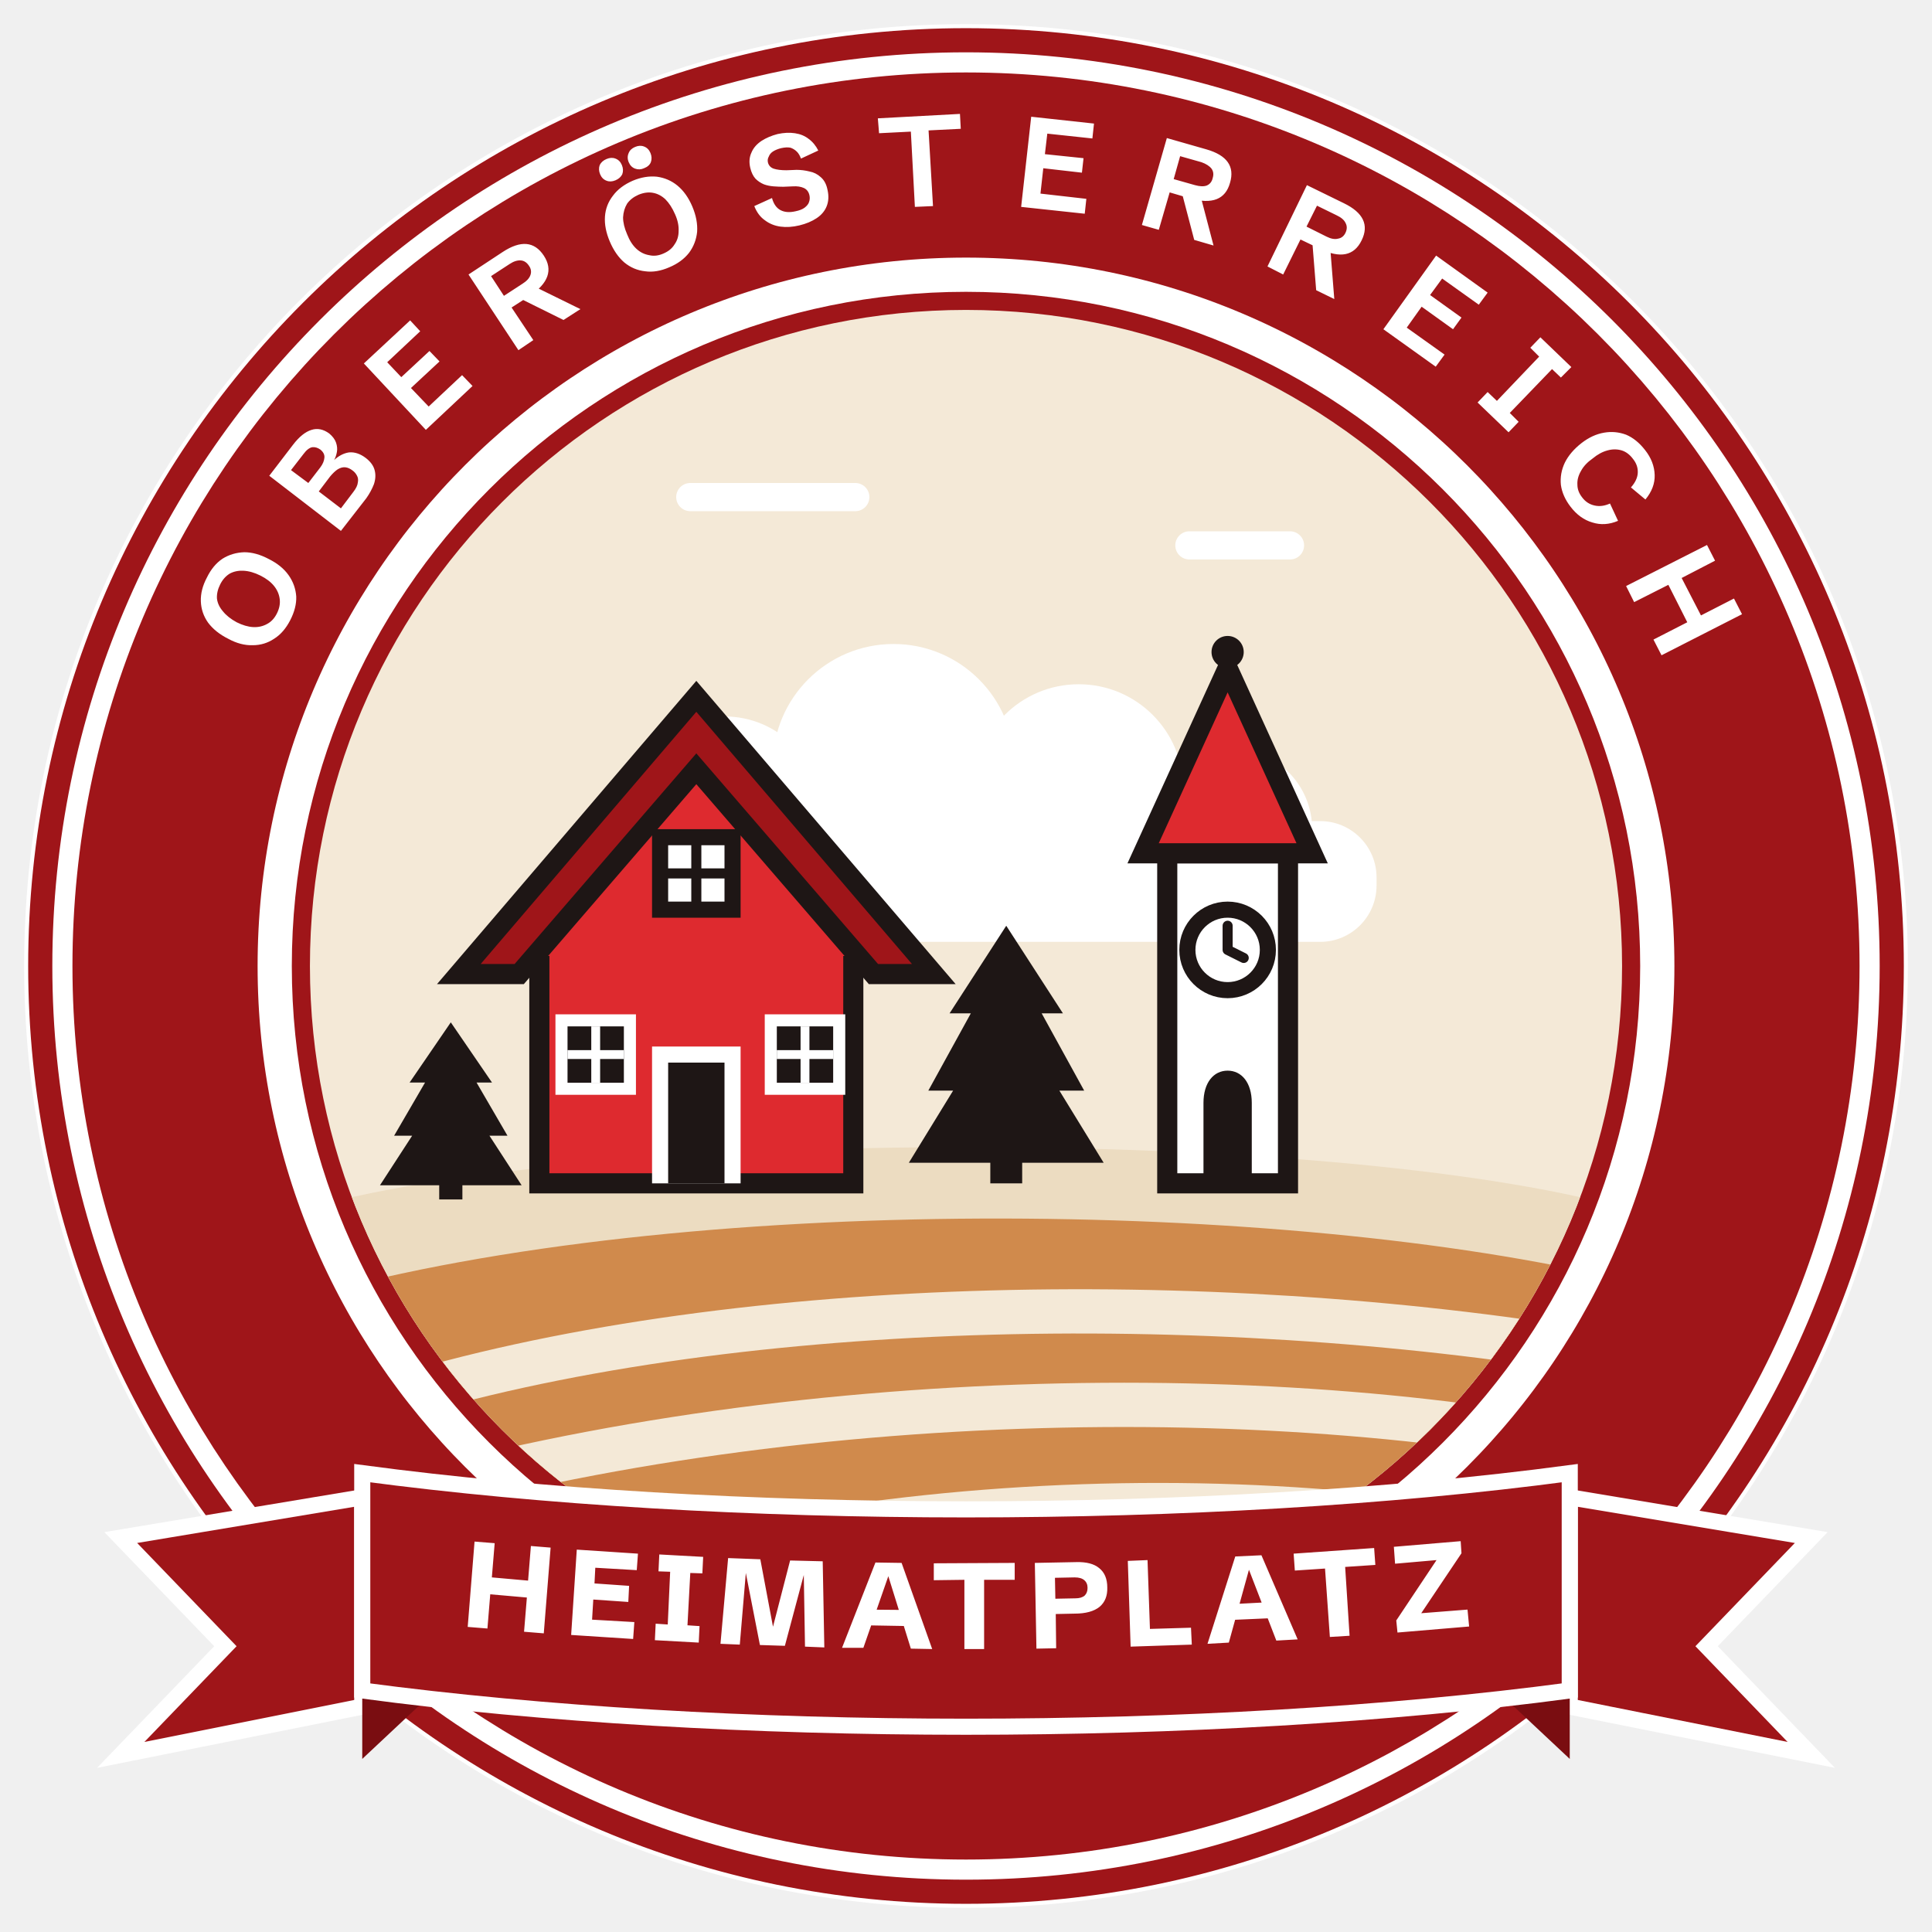
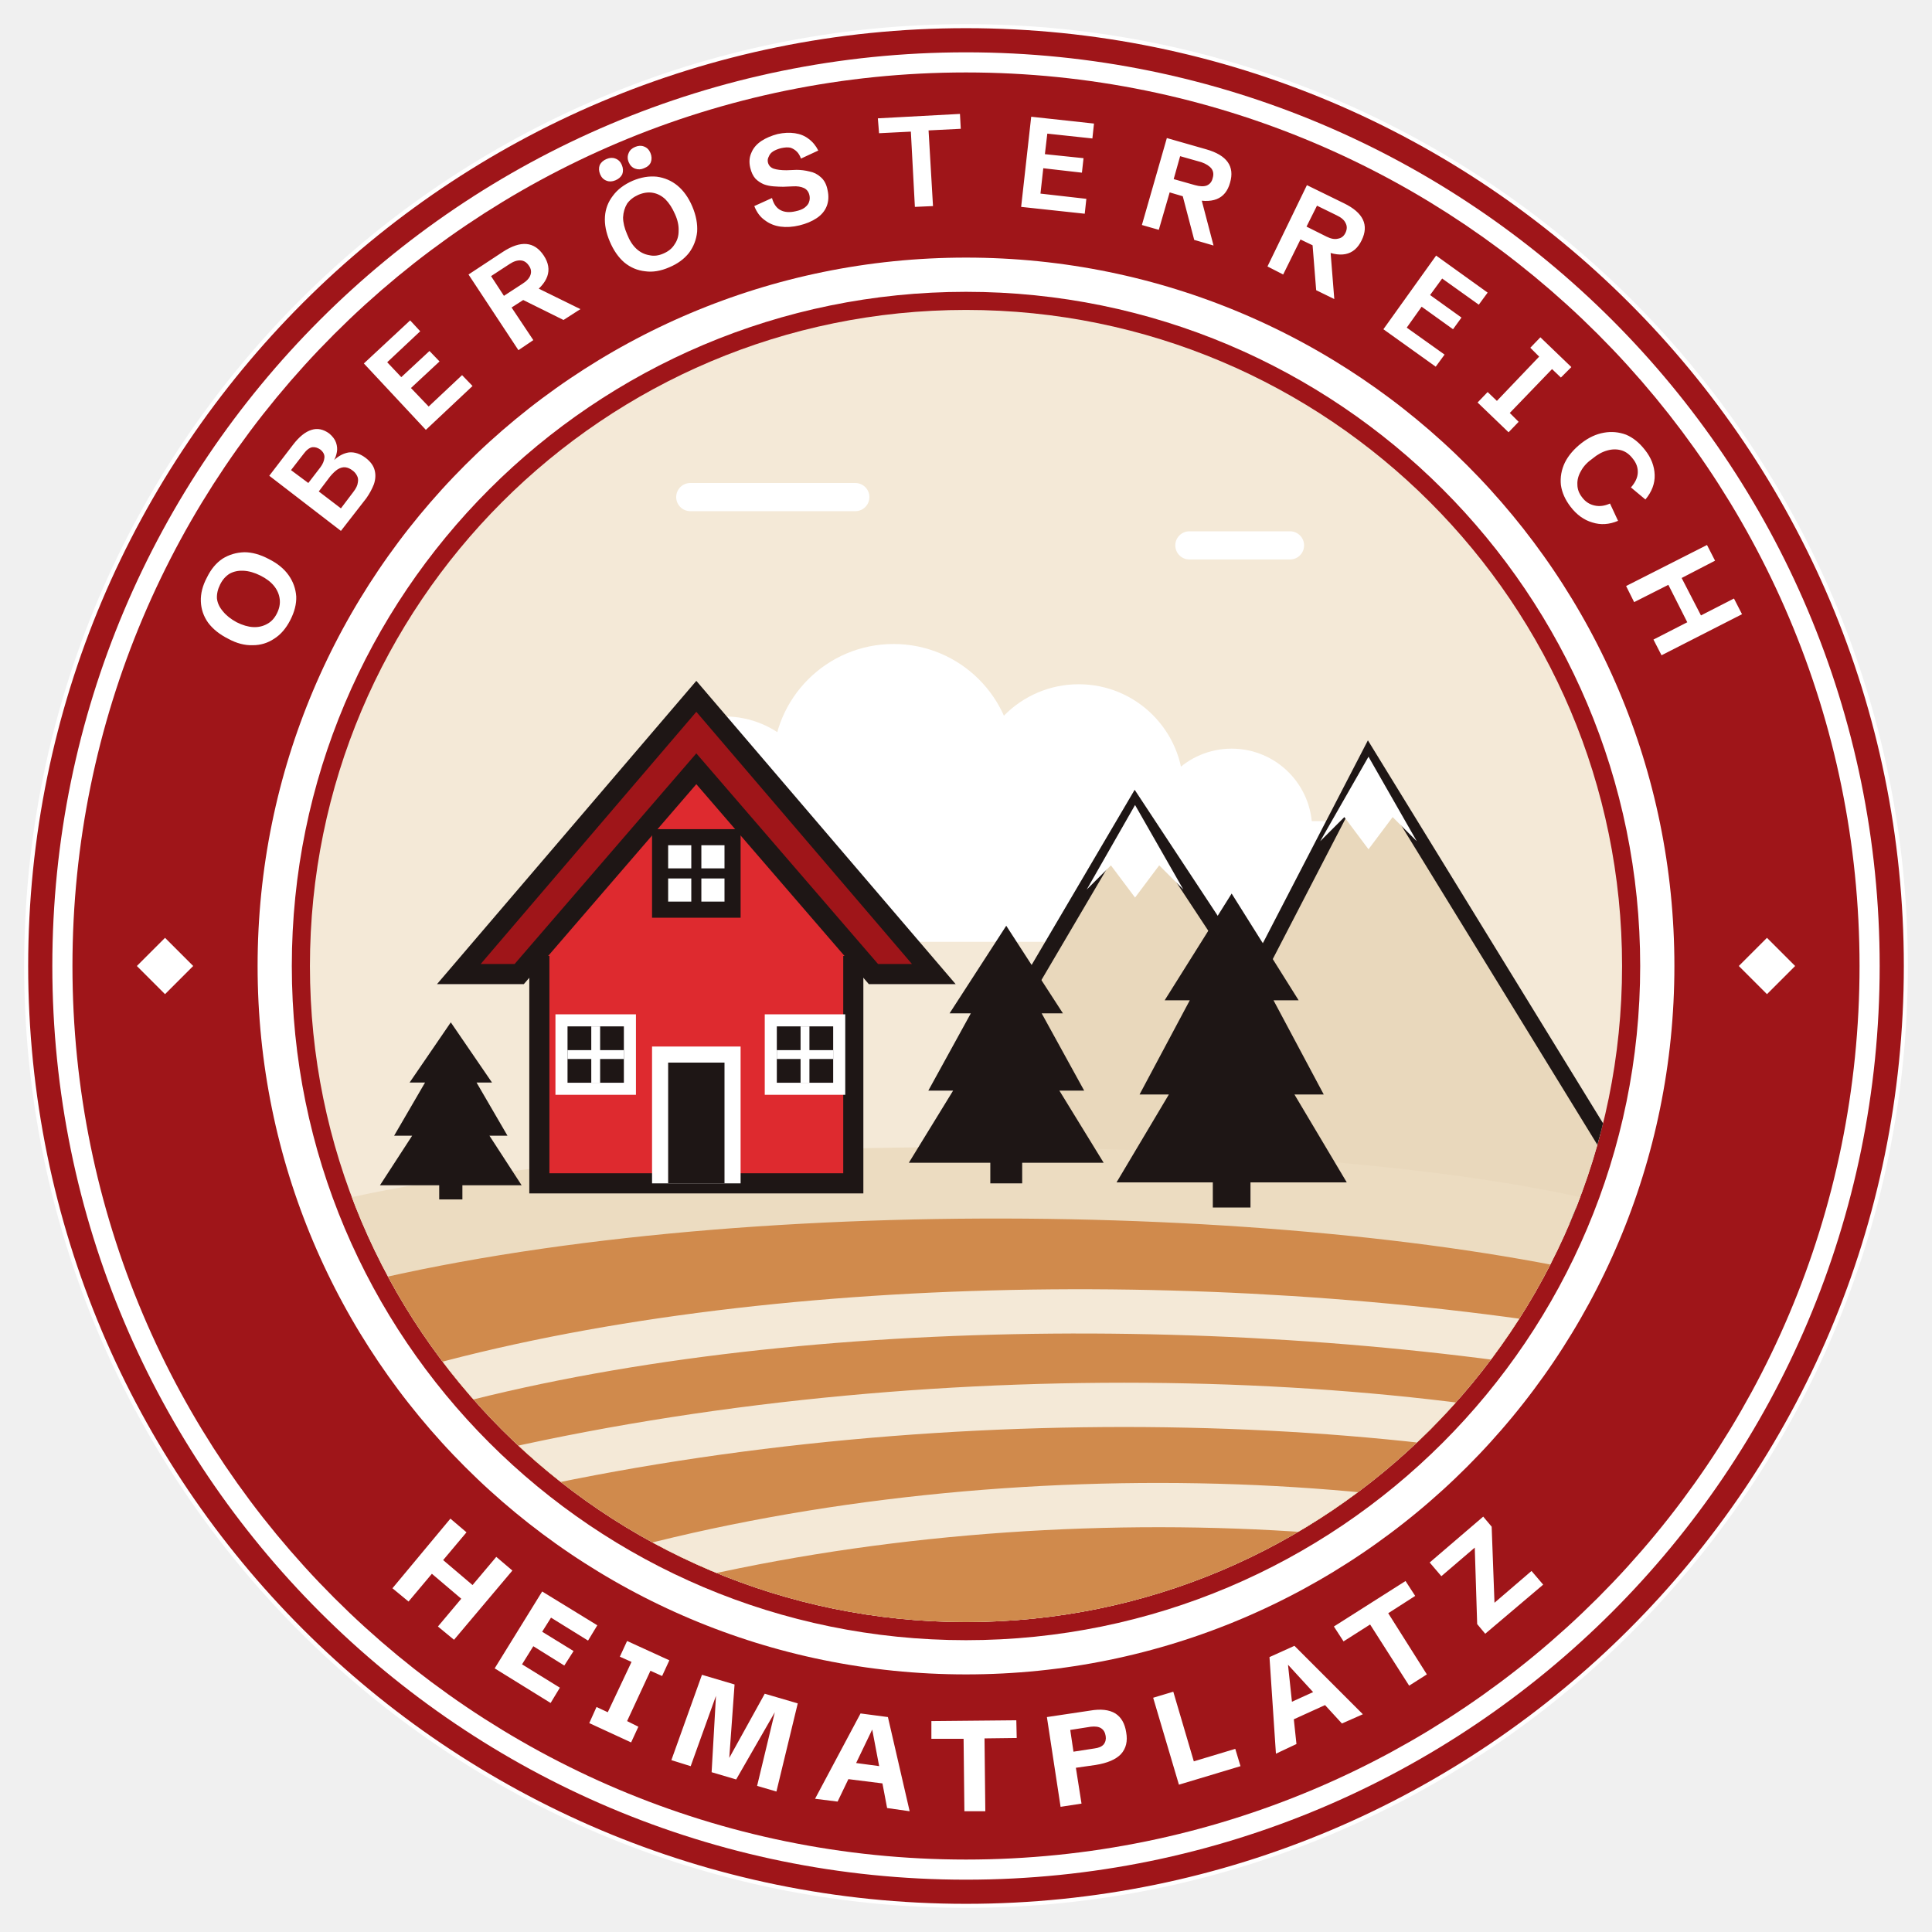
<svg xmlns="http://www.w3.org/2000/svg" width="480" height="480" viewBox="0 0 480 480">
  <defs>
-     <clipPath id="clip-v01-klassik">
+     <clipPath id="clip-live">
      <circle cx="240" cy="240" r="163" />
    </clipPath>
  </defs>
  <circle cx="240" cy="240" r="234" fill="#ffffff" />
  <circle cx="240" cy="240" r="230" fill="none" stroke="#9f1519" stroke-width="6" />
  <circle cx="240" cy="240" r="199" fill="none" stroke="#9f1519" stroke-width="46" />
  <circle cx="240" cy="240" r="165" fill="none" stroke="#9f1519" stroke-width="5" />
-   <g clip-path="url(#clip-v01-klassik)">
+   <g clip-path="url(#clip-live)">
    <circle cx="240" cy="240" r="163" fill="#f4e9d7" />
    <g fill="#ffffff">
      <rect x="168" y="120" width="48" height="7" rx="3.5" />
      <rect x="292" y="132" width="32" height="7" rx="3.5" />
    </g>
    <g fill="#ffffff">
      <rect x="142" y="204" width="200" height="30" rx="14" />
      <circle cx="180" cy="202" r="24" />
      <circle cx="222" cy="190" r="30" />
      <circle cx="268" cy="196" r="26" />
      <circle cx="306" cy="206" r="20" />
    </g>
+     <path fill="#e9d8bc" stroke="#1e1615" stroke-width="4" stroke-linejoin="miter" d="M222 302 L282 200 L311 244 L340 188 L410 302Z" />
+     <path fill="#ffffff" d="M270 221 L282 200 L294 221 L288 215 L282 223 L276 215Z" />
+     <path fill="#ffffff" d="M328 209 L340 188 L352 209 L346 203 L340 211 L334 203Z" />
    <path fill="#ecdcc1" d="M77 300 C150 280 330 280 403 300 L403 403 L77 403 Z" />
    <path fill="#1e1615" d="M250 230     L264.08 251.76 L258.8 251.76     L269.36 270.96 L263.2 270.96     L274.2 288.88     L253.96 288.88 L253.96 294     L246.04 294 L246.04 288.88     L225.8 288.88     L236.8 270.96 L230.64 270.96     L241.2 251.76 L235.92 251.76Z" />
    <path fill="#1e1615" d="M112 254     L122.24 268.96 L118.4 268.96     L126.08 282.16 L121.6 282.16     L129.6 294.48     L114.88 294.48 L114.88 298     L109.12 298 L109.12 294.48     L94.4 294.48     L102.4 282.16 L97.92 282.16     L105.6 268.96 L101.76 268.96Z" />
+     <path fill="#1e1615" d="M306 222     L322.64 248.52 L316.4 248.52     L328.88 271.92 L321.6 271.92     L334.6 293.76     L310.68 293.76 L310.68 300     L301.32 300 L301.32 293.76     L277.4 293.76     L290.4 271.92 L283.12 271.92     L295.6 248.52 L289.36 248.52Z" />
    <g stroke="#1e1615" stroke-width="5" stroke-linejoin="miter">
      <path fill="#de2a2f" d="M134 294 L134 240 L130 240 L173 190 L216 240 L212 240 L212 294Z" />
      <path fill="#9f1519" d="M114 242 L173 173 L232 242 L217 242 L173 191 L129 242Z" />
    </g>
    <g>
      <rect x="164" y="208" width="18" height="18" fill="#ffffff" stroke="#1e1615" stroke-width="4" />
      <path stroke="#1e1615" stroke-width="2.5" fill="none" d="M173 209.5 V224.5 M165.5 217 H180.5" />
    </g>
    <rect x="162" y="260" width="22" height="34" fill="#ffffff" />
    <rect x="166" y="264" width="14" height="30" fill="#1e1615" />
    <g>
      <rect x="138" y="252" width="20" height="20" fill="#ffffff" />
      <rect x="141" y="255" width="14" height="14" fill="#1e1615" />
      <path stroke="#ffffff" stroke-width="2.2" fill="none" d="M148 255 V269 M141 262 H155" />
    </g>
    <g>
      <rect x="190" y="252" width="20" height="20" fill="#ffffff" />
      <rect x="193" y="255" width="14" height="14" fill="#1e1615" />
      <path stroke="#ffffff" stroke-width="2.2" fill="none" d="M200 255 V269 M193 262 H207" />
    </g>
-     <g stroke="#1e1615" stroke-width="5" stroke-linejoin="miter">
-       <rect x="290" y="212" width="30" height="82" fill="#ffffff" />
-       <path fill="#de2a2f" d="M284 212 L305 166 L326 212Z" />
-     </g>
-     <circle cx="305" cy="162" r="4" fill="#1e1615" />
-     <g>
-       <circle cx="305" cy="236" r="10" fill="#ffffff" stroke="#1e1615" stroke-width="4" />
-       <path stroke="#1e1615" stroke-width="2.5" stroke-linecap="round" fill="none" d="M305 236 L305 230 M305 236 L309 238" />
-     </g>
-     <path fill="#1e1615" d="M299 294 L299 274 C299 269 301.5 266 305 266 C308.5 266 311 269 311 274 L311 294Z" />
    <path fill="#d08a4c" d="M77 322 C170 296 320 298 403 318 L403 403 L77 403 Z" />
    <g stroke="#f4e9d7" stroke-width="11" fill="none" stroke-linecap="round">
      <path d="M96 348 C180 322 300 320 396 336" />
      <path d="M86 376 C190 344 320 342 408 362" />
      <path d="M120 402 C210 368 330 366 412 390" />
    </g>
  </g>
  <path fill="#ffffff" d="M72.1 154.1Q70.5 157.2 68.1 158.7Q65.7 160.3 62.8 160.3Q59.8 160.4 56.7 158.7Q53.5 157.1 51.7 154.7Q50 152.3 49.9 149.4Q49.8 146.5 51.4 143.5Q52.9 140.4 55.3 138.8Q57.7 137.3 60.7 137.2Q63.6 137.2 66.8 138.9Q70 140.5 71.7 142.9Q73.4 145.3 73.6 148.2Q73.7 151 72.1 154.1ZM68.8 152.4Q69.7 150.6 69.5 148.9Q69.3 147.1 68.1 145.6Q66.9 144.1 64.7 143Q62.5 141.9 60.5 141.8Q58.6 141.7 57.1 142.5Q55.6 143.4 54.7 145.2Q53.8 147 53.9 148.7Q54.1 150.4 55.4 151.9Q56.6 153.4 58.8 154.6Q61 155.7 62.9 155.8Q64.8 155.9 66.4 155Q67.9 154.2 68.8 152.4Z M84.7 131.9L66.9 118.2L72.8 110.5Q75.1 107.5 77.4 106.8Q79.6 106.1 81.8 107.7Q83.1 108.8 83.5 110Q83.9 111.2 83.7 112.3Q83.5 113.5 82.9 114.5L82.9 114.4Q84.7 112.7 86.7 112.4Q88.8 112.2 90.9 113.8Q92.7 115.2 93.1 116.9Q93.5 118.5 92.9 120.3Q92.2 122.1 91 123.8ZM84.7 126.3L87.8 122.2Q88.8 120.9 88.9 119.9Q89.1 118.9 88.7 118.2Q88.3 117.4 87.6 116.9Q86.7 116.2 85.8 116.1Q84.9 116 83.9 116.6Q83 117.2 82 118.4L79.2 122.1ZM76.6 120L79.6 116.1Q80.5 114.9 80.6 113.7Q80.7 112.6 79.6 111.7Q78.6 111 77.6 111.1Q76.5 111.3 75.4 112.8L72.3 116.8Z M105.8 106.8L90.4 90.3L101.9 79.6L104.4 82.3L96.2 90L99.7 93.7L106.7 87.2L109.2 89.8L102.1 96.4L106.5 101L114.8 93.2L117.4 95.9Z M128.8 87L116.4 68.2L124.9 62.6Q131.6 58.2 135.1 63.5Q138.6 68.8 131.6 73.5L127.1 76.4L132.5 84.5ZM140 79.5L128.7 73.9L132.8 71.2L144.2 76.8ZM125.2 73.5L129.8 70.5Q131.4 69.5 131.8 68.3Q132.2 67.1 131.4 66Q130.6 64.8 129.4 64.7Q128.1 64.6 126.6 65.6L122 68.6Z M166.3 66.4Q163.1 67.8 160.3 67.4Q157.4 67.1 155.1 65.2Q152.9 63.3 151.5 60Q150.1 56.7 150.3 53.8Q150.5 50.9 152.3 48.6Q154 46.3 157.2 44.9Q160.3 43.6 163.2 43.9Q166.1 44.3 168.3 46.1Q170.6 48 172 51.3Q173.4 54.6 173.2 57.6Q172.9 60.5 171.2 62.8Q169.4 65.1 166.3 66.4ZM164.8 63Q166.7 62.2 167.6 60.7Q168.6 59.3 168.6 57.4Q168.7 55.4 167.7 53.2Q166.7 50.9 165.3 49.5Q163.9 48.2 162.2 47.9Q160.5 47.6 158.6 48.4Q156.8 49.2 155.8 50.6Q154.9 52.1 154.8 54Q154.8 55.9 155.8 58.2Q156.7 60.5 158.1 61.8Q159.5 63.1 161.3 63.4Q163 63.8 164.8 63ZM152.9 44.8Q151.7 45.3 150.7 44.9Q149.6 44.5 149.1 43.3Q148.6 42.1 149 41Q149.5 40 150.7 39.5Q151.9 39 152.9 39.4Q154 39.8 154.5 41Q155 42.2 154.6 43.3Q154.1 44.3 152.9 44.8ZM160 41.8Q158.9 42.3 157.8 41.9Q156.7 41.5 156.2 40.3Q155.7 39.1 156.2 38Q156.6 37 157.8 36.5Q159 36 160 36.4Q161.1 36.8 161.6 38Q162.1 39.2 161.7 40.3Q161.3 41.3 160 41.8Z M198.6 56Q196.1 56.6 193.9 56.3Q191.7 56 190 54.7Q188.3 53.5 187.4 51.2L191.8 49.2Q192.4 51.4 193.9 52.2Q195.4 53 197.6 52.5Q199.1 52.2 199.9 51.6Q200.8 50.9 201 50.2Q201.3 49.4 201.1 48.5Q200.8 47.2 199.7 46.7Q198.6 46.2 197 46.3L194.6 46.4Q193.5 46.4 192.2 46.3Q190.9 46.2 189.8 45.8Q188.6 45.3 187.7 44.4Q186.8 43.4 186.4 41.7Q185.9 39.6 186.7 37.9Q187.4 36.2 189.2 35Q190.9 33.9 193.2 33.3Q195.5 32.8 197.5 33.1Q199.5 33.4 200.9 34.5Q202.4 35.6 203.3 37.4L199 39.4Q198.6 38.3 198 37.7Q197.3 37 196.4 36.7Q195.5 36.5 194.1 36.8Q192.9 37.1 192.1 37.6Q191.3 38.1 191 38.9Q190.6 39.6 190.8 40.4Q191.1 41.5 192.2 41.9Q193.4 42.3 195.4 42.3L197.9 42.2Q199.5 42.2 201.1 42.6Q202.7 42.9 203.9 44Q205.2 45.1 205.6 47.2Q206.1 49.4 205.4 51.2Q204.7 53 202.9 54.2Q201.1 55.4 198.6 56Z M227.3 51.4L226.3 32.7L218.4 33.1L218.1 29.4L238.5 28.3L238.7 32L230.7 32.4L231.8 51.2Z M253.7 51.4L256.2 29L271.8 30.7L271.4 34.4L260.2 33.2L259.6 38.3L269.2 39.3L268.8 42.9L259.2 41.8L258.5 48.1L269.9 49.4L269.5 53.1Z M283.7 55.9L289.9 34.3L299.7 37.1Q307.4 39.3 305.6 45.4Q303.9 51.6 295.7 49.3L290.6 47.8L287.9 57.1ZM296.7 59.6L293.5 47.4L298.3 48.8L301.5 61ZM291.6 44.5L296.9 46Q298.7 46.5 299.8 46.1Q301 45.6 301.3 44.2Q301.7 42.9 301 41.9Q300.2 40.9 298.5 40.3L293.2 38.8Z M314.9 66.2L324.7 46L333.9 50.5Q341.1 54 338.3 59.7Q335.5 65.5 327.9 61.8L323.1 59.5L318.8 68.2ZM327 72.1L326 59.6L330.5 61.7L331.5 74.3ZM324.6 56.3L329.6 58.8Q331.2 59.6 332.4 59.3Q333.7 59.1 334.3 57.8Q334.9 56.5 334.3 55.4Q333.8 54.3 332.1 53.5L327.2 51.1Z M343.7 81.8L356.8 63.5L369.6 72.7L367.4 75.7L358.3 69.2L355.3 73.3L363.1 78.9L361 81.8L353.2 76.2L349.5 81.4L358.9 88.1L356.7 91.1Z M367.1 100L369.6 97.4L371.9 99.6L382.4 88.6L380.2 86.4L382.7 83.8L390.4 91.2L387.8 93.8L385.6 91.7L375.1 102.6L377.3 104.8L374.8 107.4Z M390.2 125.9Q388.2 123.3 387.8 120.5Q387.5 117.6 388.8 114.9Q390.1 112.3 392.9 110.1Q395.6 108 398.5 107.5Q401.3 107 404 108Q406.6 109.1 408.7 111.8Q411 114.7 411.1 118Q411.2 121.2 408.8 124.1L405.2 121.1Q406.8 119.3 406.9 117.5Q407 115.6 405.7 114Q404.5 112.4 402.9 111.9Q401.2 111.4 399.4 111.9Q397.5 112.4 395.7 113.9Q393.7 115.3 392.8 117Q391.8 118.7 391.9 120.4Q391.9 122.1 393.1 123.6Q394.3 125.2 396.2 125.6Q398 126 400 125.1L402 129.4Q398.7 130.8 395.6 129.8Q392.5 128.9 390.2 125.9Z M404 145.6L424.1 135.4L426.1 139.3L417.8 143.6L422.6 152.9L430.8 148.7L432.8 152.6L412.8 162.8L410.8 158.9L419.2 154.6L414.5 145.3L406 149.6Z" />
-   <path fill="#9f1519" stroke="#ffffff" stroke-width="4" d="M90 372 L30 382 L56 409 L30 436 L90 424Z" />
-   <path fill="#9f1519" stroke="#ffffff" stroke-width="4" d="M390 372 L450 382 L424 409 L450 436 L390 424Z" />
-   <path fill="#7a0d11" d="M90 422 L106 422 L90 437Z" />
-   <path fill="#7a0d11" d="M390 422 L374 422 L390 437Z" />
-   <path fill="#9f1519" stroke="#ffffff" stroke-width="4" d="M90 366 C180 378 300 378 390 366        L390 420 C300 432 180 432 90 420Z" />
-   <path fill="#ffffff" d="M116.2 404.2L117.9 383L122.9 383.4L122.2 391.9L131.2 392.7L131.9 384.1L136.8 384.5L135.1 405.8L130.2 405.4L130.9 396.9L121.8 396.1L121.1 404.6Z M141.9 406.2L143.3 385L158.5 386L158.2 390.1L147.9 389.5L147.7 393.4L156.3 394L156.1 398L147.4 397.4L147.1 402.4L157.6 403L157.3 407.2Z M162.7 407.5L162.9 403.4L165.9 403.6L166.5 390.5L163.6 390.4L163.8 386.2L174.7 386.8L174.5 390.9L171.5 390.8L170.8 403.8L173.8 404L173.6 408.1Z M179 408.4L180.9 387.1L188.9 387.4L192.3 405.5L191.7 405.5L196.3 387.7L204.4 387.9L204.8 409.3L200 409.1L199.7 391.3L199.7 391.3L195 408.9L188.8 408.7L185.3 390.8L185.3 390.8L183.8 408.6Z M209.2 409.4L217.5 388.2L224 388.3L231.6 409.7L226.3 409.6L220.7 391.6L214.5 409.4ZM214.8 403.8L214.8 399.9L226.2 400L226.2 404Z M239.6 409.7L239.6 392.5L232 392.6L232 388.4L252.1 388.3L252.1 392.5L244.5 392.5L244.5 409.7Z M257.5 409.6L257.1 388.3L267.4 388.1Q271.2 388 273.1 389.6Q275.1 391.2 275.1 394.4Q275.2 397.5 273.2 399.2Q271.1 400.9 267 400.9L262.3 401L262.4 409.5ZM262.2 397.2L267.2 397.1Q268.7 397.1 269.5 396.4Q270.2 395.7 270.2 394.5Q270.2 393.3 269.4 392.6Q268.6 391.9 267 391.9L262.1 392Z M280.9 409.1L280.2 387.8L285.1 387.6L285.7 404.7L295.9 404.4L296.1 408.6Z M300 408.4L306.9 386.7L313.4 386.4L322.4 407.3L317.1 407.6L310.3 390L305.3 408.1ZM305.2 402.5L305 398.6L316.4 398L316.6 402Z M330.4 406.7L329.2 389.7L321.7 390.2L321.4 386L341.4 384.6L341.7 388.8L334.2 389.3L335.3 406.4Z M347.2 405.6L346.9 402.6L356.9 387.6L346.6 388.5L346.3 384.3L362.9 382.9L363.1 385.9L353.1 400.8L364.6 399.9L365 404.1Z" />
+   <path fill="#ffffff" d="M97.5 394.6L111.9 377.3L115.9 380.7L110.1 387.6L117.4 393.8L123.3 386.8L127.3 390.2L112.8 407.4L108.8 404.1L114.6 397.2L107.3 391L101.5 397.9Z M122.9 414.5L134.7 395.4L148.4 403.8L146.1 407.6L136.9 401.9L134.7 405.4L142.5 410.2L140.2 413.8L132.5 409L129.7 413.5L139.1 419.3L136.8 423.1Z M146.4 428.1L148.2 424.1L151 425.4L156.9 412.9L154 411.6L155.8 407.7L166.3 412.5L164.5 416.4L161.6 415.1L155.8 427.6L158.6 429L156.8 432.9Z M166.8 437.3L174.4 416.1L182.5 418.5L181.1 437.9L180.6 437.8L190 420.8L198.2 423.2L192.9 445.1L188.1 443.7L192.5 425.4L192.5 425.4L182.9 442.1L176.8 440.3L177.9 421L178 421L171.6 438.8Z M202.5 446.9L213.8 425.7L220.6 426.6L226 450L220.4 449.2L216.7 429.7L208.1 447.6ZM209 441.8L209.6 437.6L221.5 439.2L221 443.3Z M239.6 450L239.4 432L231.4 432L231.4 427.6L252.5 427.4L252.6 431.8L244.6 431.9L244.8 450Z M263.5 448.9L260.1 426.6L270.8 425Q274.8 424.3 277.1 425.7Q279.3 427.1 279.8 430.4Q280.4 433.7 278.5 435.8Q276.6 437.8 272.2 438.5L267.3 439.2L268.7 448.1ZM266.7 435.2L271.9 434.4Q273.5 434.2 274.2 433.4Q274.9 432.5 274.7 431.3Q274.5 430 273.6 429.4Q272.7 428.8 271 429L265.9 429.8Z M292.9 443.4L286.5 421.8L291.5 420.3L296.6 437.6L306.9 434.5L308.2 438.8Z M317 435.7L315.4 411.7L321.6 408.9L338.6 425.9L333.4 428.2L320 413.6L322.1 433.3ZM319.8 427.9L318.1 424.1L329.1 419.1L330.8 422.9Z M350.1 418.8L340.4 403.6L333.8 407.8L331.4 404.1L349.2 392.8L351.6 396.5L344.9 400.8L354.5 416Z M369 405.9L367 403.5L366.4 384.5L358.1 391.6L355.2 388.2L368.5 376.8L370.6 379.3L371.3 398.2L380.5 390.3L383.4 393.7Z" />
+   <path fill="#ffffff" d="M41 233 L48 240 L41 247 L34 240Z" />
+   <path fill="#ffffff" d="M439 233 L446 240 L439 247 L432 240Z" />
</svg>
